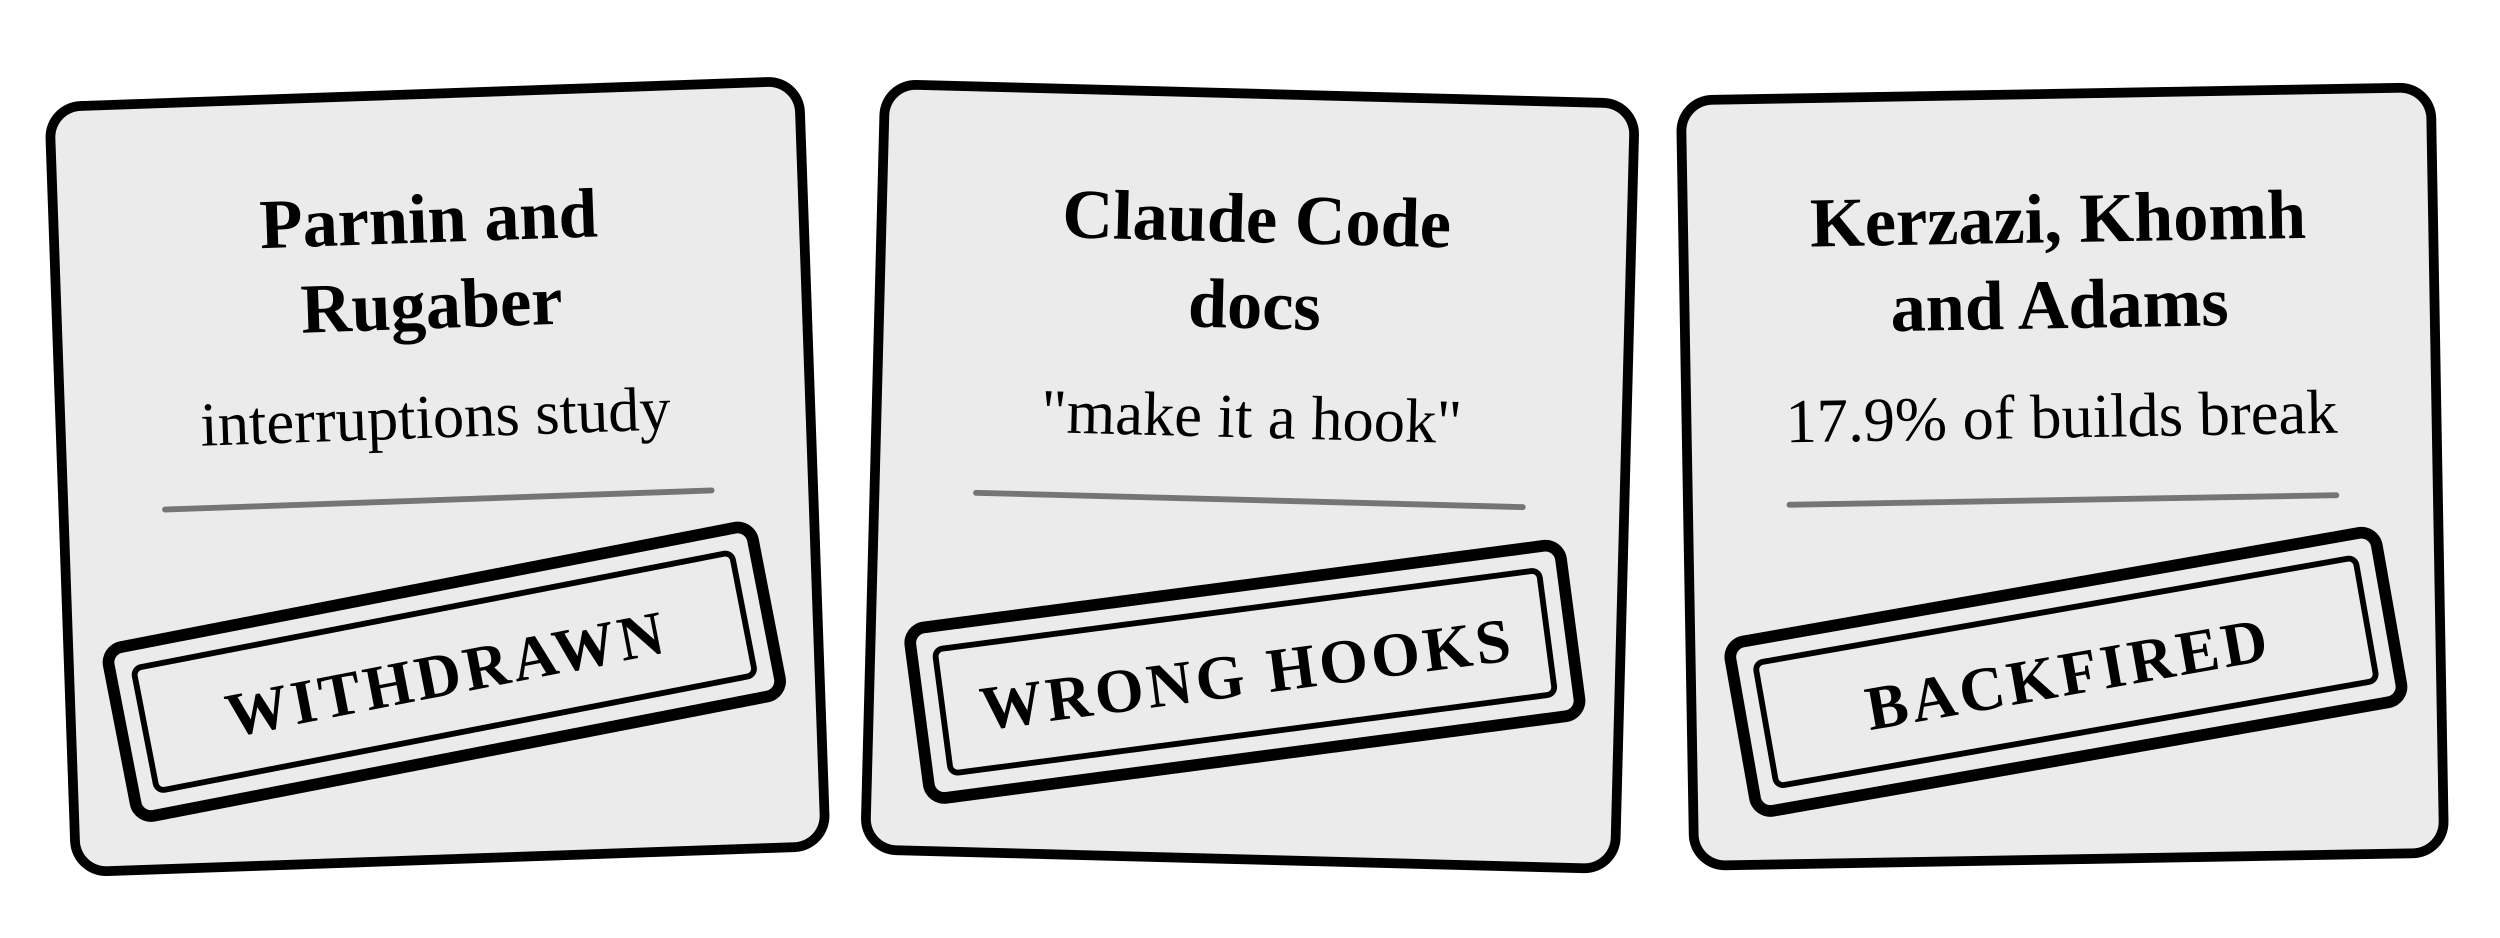
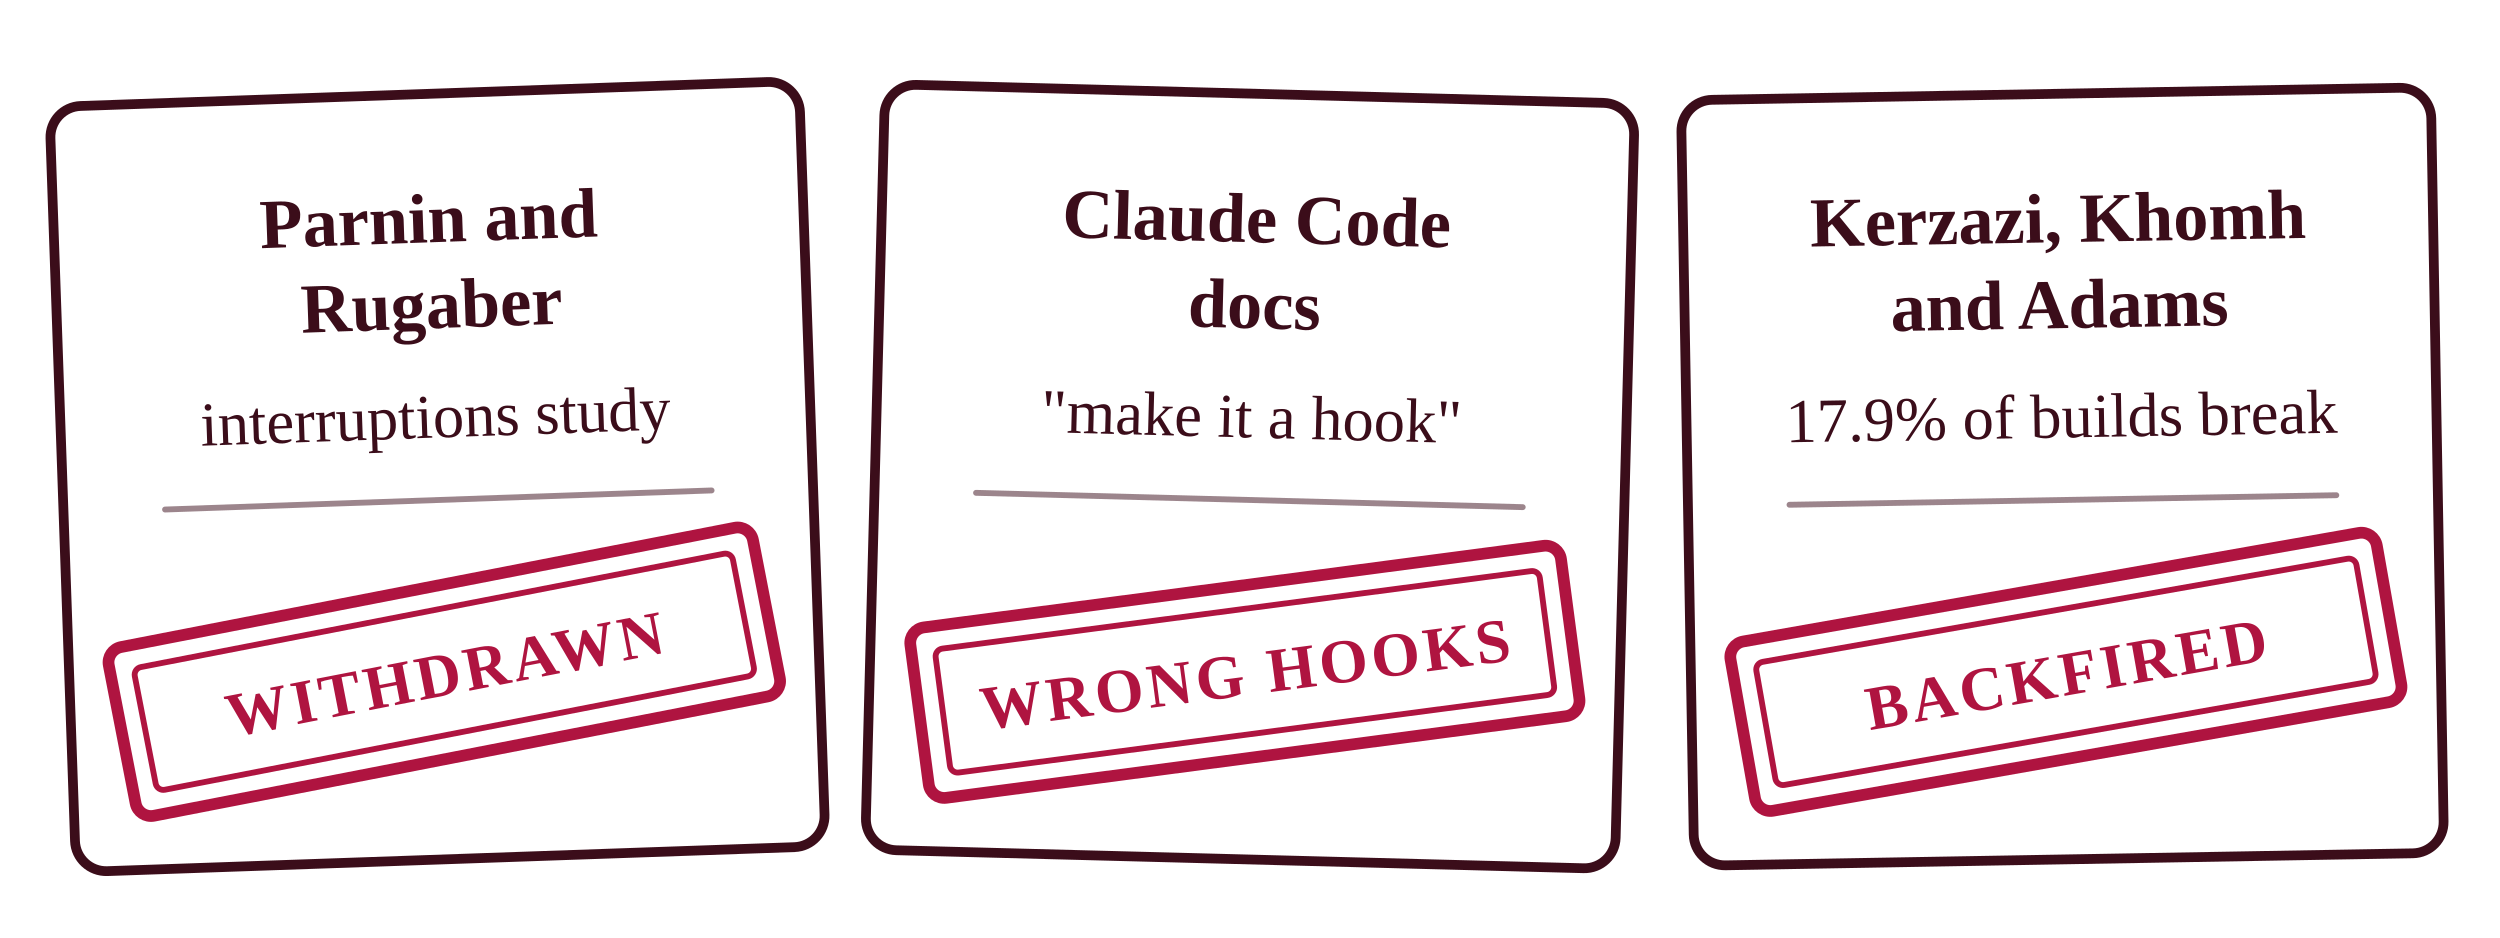
- <svg xmlns="http://www.w3.org/2000/svg" viewBox="0 0 640 240" width="100%" role="img" aria-label="Three of CON's sources as index cards, each stamped by the judges. Parnin and Rugaber's interruptions study is stamped withdrawn. The Claude Code docs quote 'make it a hook' is stamped wrong hooks. Kerzazi, Khomh and Adams' 17.9% build breakage rate is stamped backfired." fill="none" stroke="currentColor" stroke-width="2.5" stroke-linecap="round" stroke-linejoin="round" style="display:block;margin:2rem auto">
+ <svg xmlns="http://www.w3.org/2000/svg" viewBox="0 0 640 240" width="100%" role="img" aria-label="Three of CON's sources as index cards, each stamped by the judges. Parnin and Rugaber's interruptions study is stamped withdrawn. The Claude Code docs quote 'make it a hook' is stamped wrong hooks. Kerzazi, Khomh and Adams' 17.9% build breakage rate is stamped backfired." fill="none" stroke="var(--illo-ink, #3b0d1a)" stroke-width="2.5" stroke-linecap="round" stroke-linejoin="round" style="display:block;margin:2rem auto;padding:3%;box-sizing:border-box;border-radius:12px;background:var(--illo-paper, #fbf1e4)">
  <g transform="rotate(-2 112 122)">
-     <rect x="16" y="24" width="192" height="196" rx="8" fill="currentColor" fill-opacity=".08" />
+     <rect x="16" y="24" width="192" height="196" rx="8" fill="var(--illo-surface, #fff)" />
    <path d="M42 128h140" stroke-width="1.5" stroke-opacity=".5" />
-     <g transform="translate(112 172) rotate(-9)">
+     <g transform="translate(112 172) rotate(-9)" stroke="var(--illo-accent, #af1440)">
      <rect x="-84" y="-22" width="168" height="44" rx="4" stroke-width="3" />
      <rect x="-78" y="-16" width="156" height="32" rx="2" stroke-width="1.5" />
-       <text y="6" font-size="16" font-weight="700" letter-spacing="1" fill="currentColor" stroke="none" text-anchor="middle">WITHDRAWN</text>
+       <text y="6" font-size="16" font-weight="700" letter-spacing="1" fill="var(--illo-accent, #af1440)" stroke="none" text-anchor="middle">WITHDRAWN</text>
    </g>
-     <g fill="currentColor" stroke="none" text-anchor="middle">
+     <g fill="var(--illo-ink, #3b0d1a)" stroke="none" text-anchor="middle">
      <text x="112" y="62" font-size="18" font-weight="700">Parnin and</text>
      <text x="112" y="84" font-size="18" font-weight="700">Rugaber</text>
      <text x="112" y="112" font-size="16">interruptions study</text>
    </g>
  </g>
  <g transform="rotate(1.5 320 122)">
-     <rect x="224" y="24" width="192" height="196" rx="8" fill="currentColor" fill-opacity=".08" />
+     <rect x="224" y="24" width="192" height="196" rx="8" fill="var(--illo-surface, #fff)" />
    <path d="M250 128h140" stroke-width="1.5" stroke-opacity=".5" />
-     <g transform="translate(320 172) rotate(-9)">
+     <g transform="translate(320 172) rotate(-9)" stroke="var(--illo-accent, #af1440)">
      <rect x="-84" y="-22" width="168" height="44" rx="4" stroke-width="3" />
      <rect x="-78" y="-16" width="156" height="32" rx="2" stroke-width="1.5" />
-       <text y="6" font-size="16" font-weight="700" letter-spacing="1" fill="currentColor" stroke="none" text-anchor="middle">WRONG HOOKS</text>
+       <text y="6" font-size="16" font-weight="700" letter-spacing="1" fill="var(--illo-accent, #af1440)" stroke="none" text-anchor="middle">WRONG HOOKS</text>
    </g>
-     <g fill="currentColor" stroke="none" text-anchor="middle">
+     <g fill="var(--illo-ink, #3b0d1a)" stroke="none" text-anchor="middle">
      <text x="320" y="62" font-size="18" font-weight="700">Claude Code</text>
      <text x="320" y="84" font-size="18" font-weight="700">docs</text>
      <text x="320" y="112" font-size="16">"make it a hook"</text>
    </g>
  </g>
  <g transform="rotate(-1 528 122)">
-     <rect x="432" y="24" width="192" height="196" rx="8" fill="currentColor" fill-opacity=".08" />
+     <rect x="432" y="24" width="192" height="196" rx="8" fill="var(--illo-surface, #fff)" />
    <path d="M458 128h140" stroke-width="1.5" stroke-opacity=".5" />
-     <g transform="translate(528 172) rotate(-9)">
+     <g transform="translate(528 172) rotate(-9)" stroke="var(--illo-accent, #af1440)">
      <rect x="-84" y="-22" width="168" height="44" rx="4" stroke-width="3" />
      <rect x="-78" y="-16" width="156" height="32" rx="2" stroke-width="1.5" />
-       <text y="6" font-size="16" font-weight="700" letter-spacing="1" fill="currentColor" stroke="none" text-anchor="middle">BACKFIRED</text>
+       <text y="6" font-size="16" font-weight="700" letter-spacing="1" fill="var(--illo-accent, #af1440)" stroke="none" text-anchor="middle">BACKFIRED</text>
    </g>
-     <g fill="currentColor" stroke="none" text-anchor="middle">
+     <g fill="var(--illo-ink, #3b0d1a)" stroke="none" text-anchor="middle">
      <text x="528" y="62" font-size="18" font-weight="700">Kerzazi, Khomh</text>
      <text x="528" y="84" font-size="18" font-weight="700">and Adams</text>
      <text x="528" y="112" font-size="16">17.9% of builds break</text>
    </g>
  </g>
</svg>
